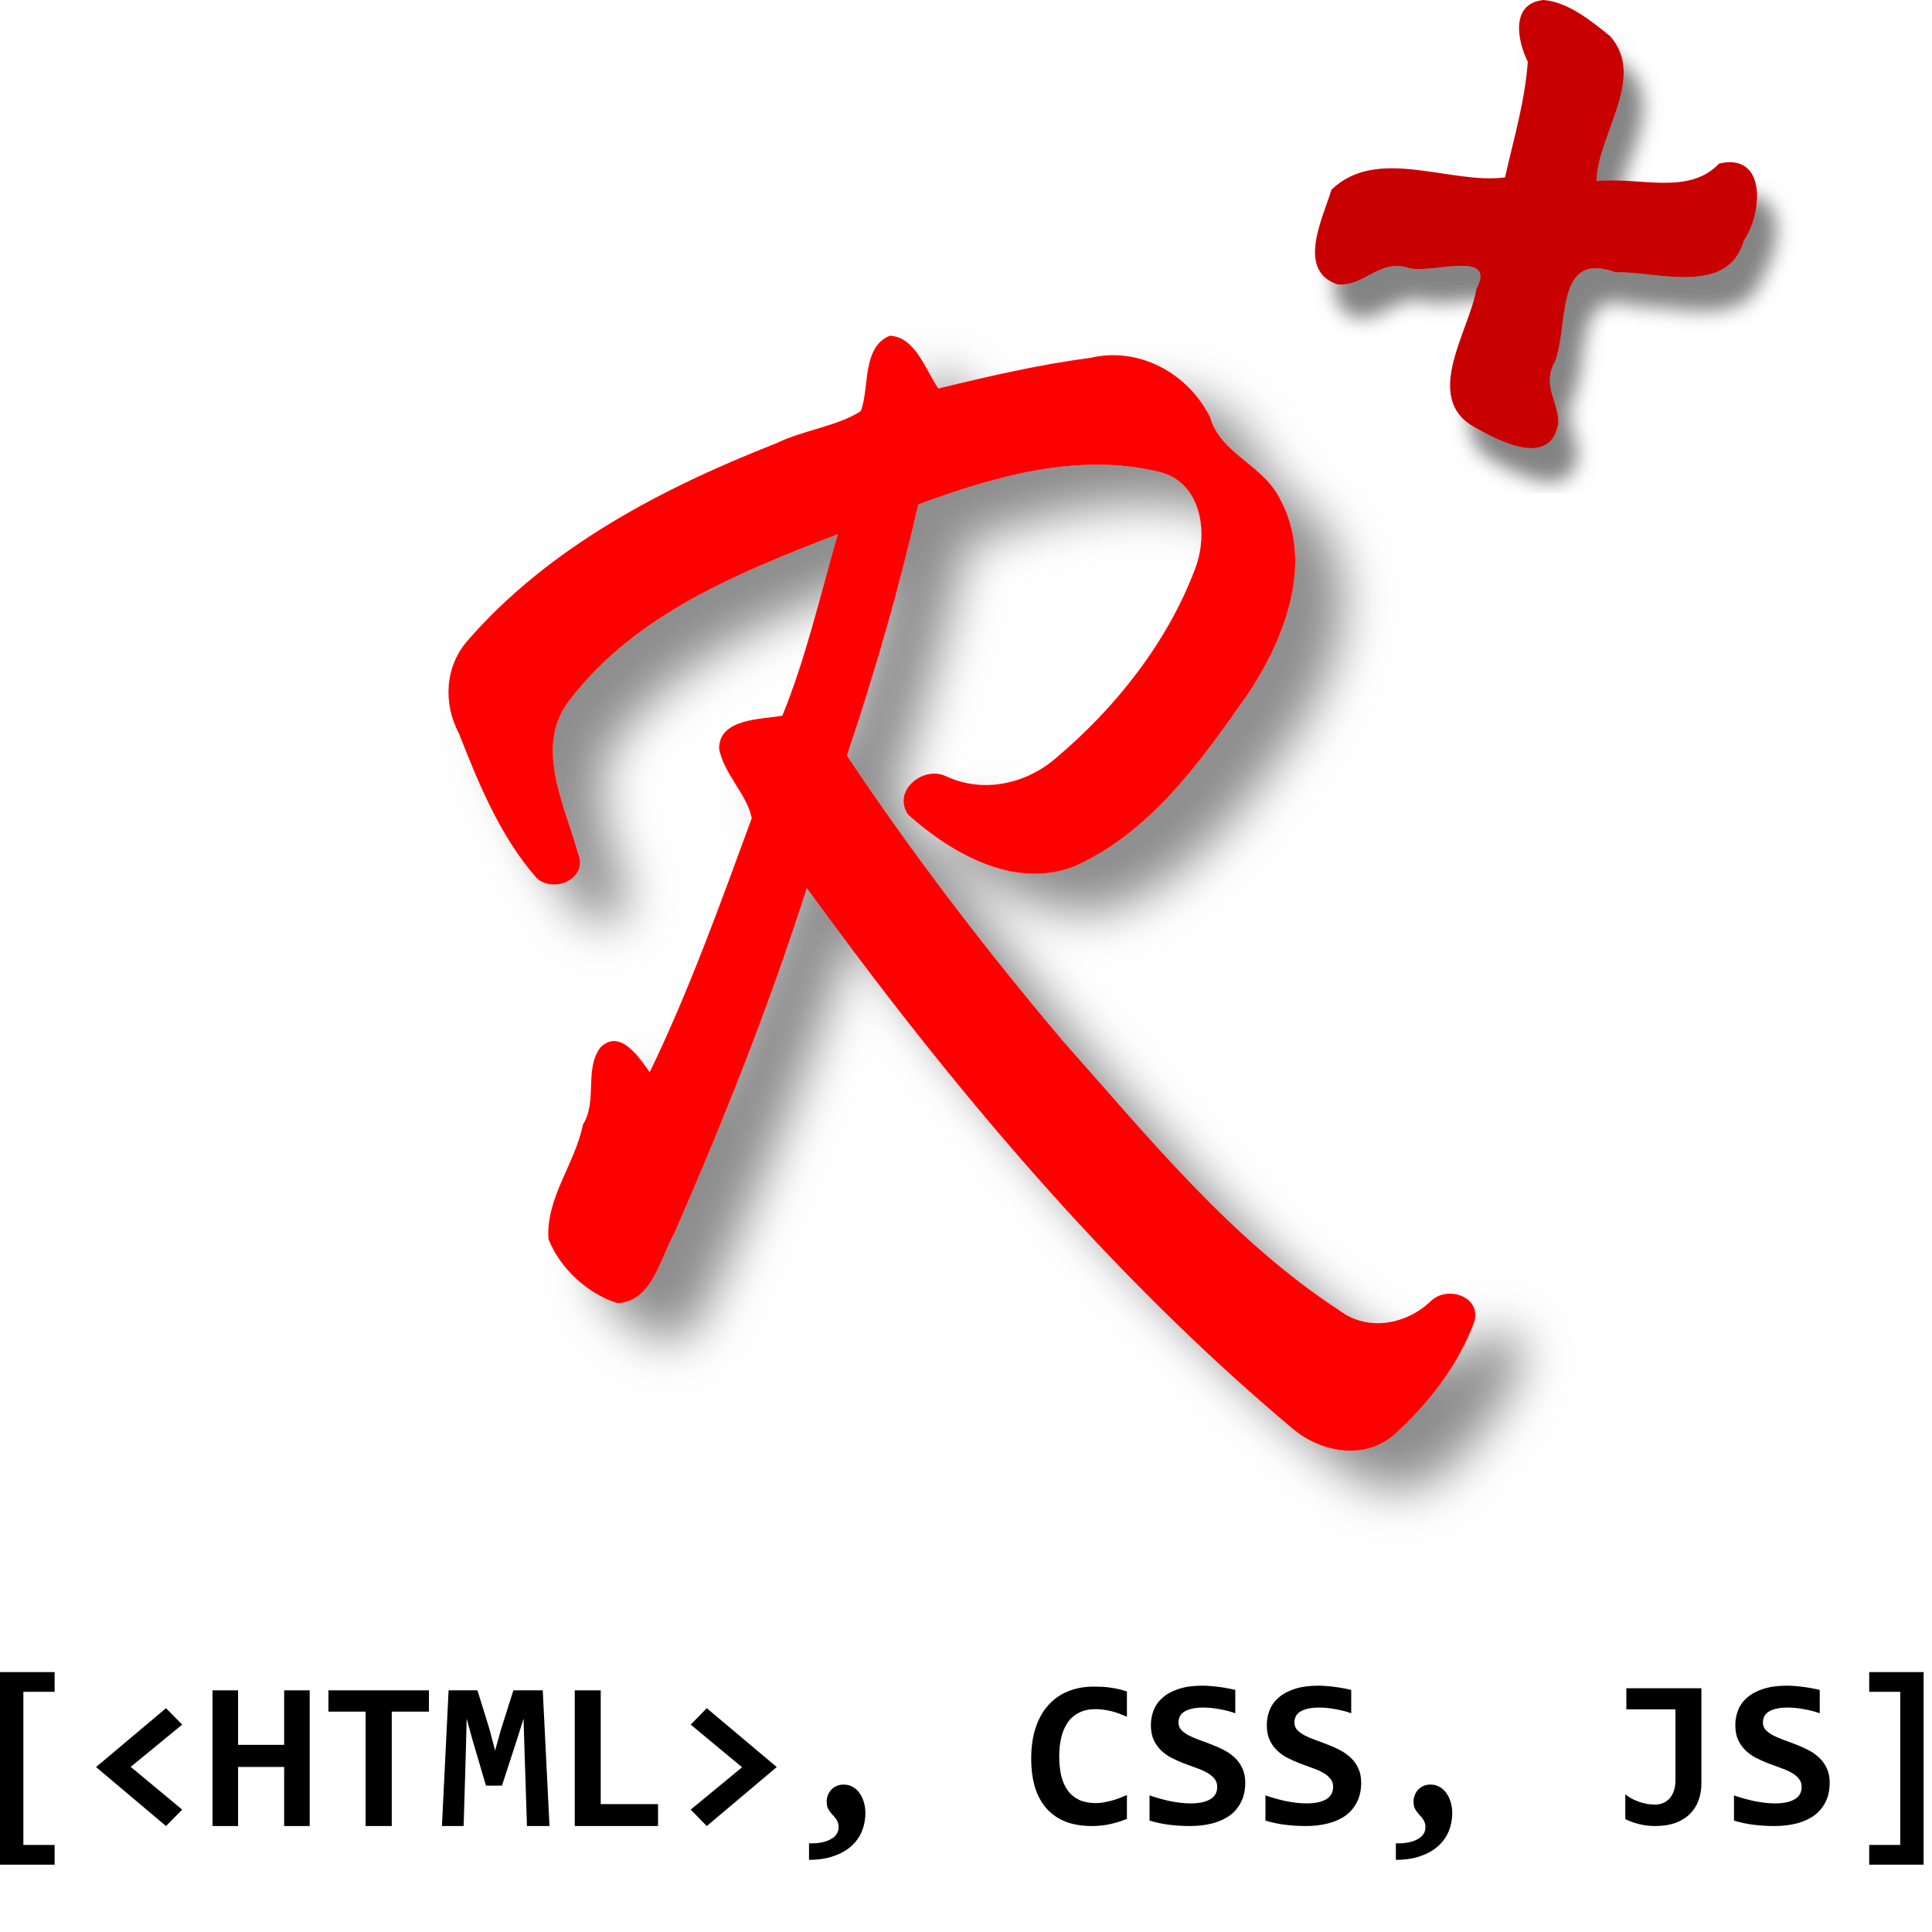
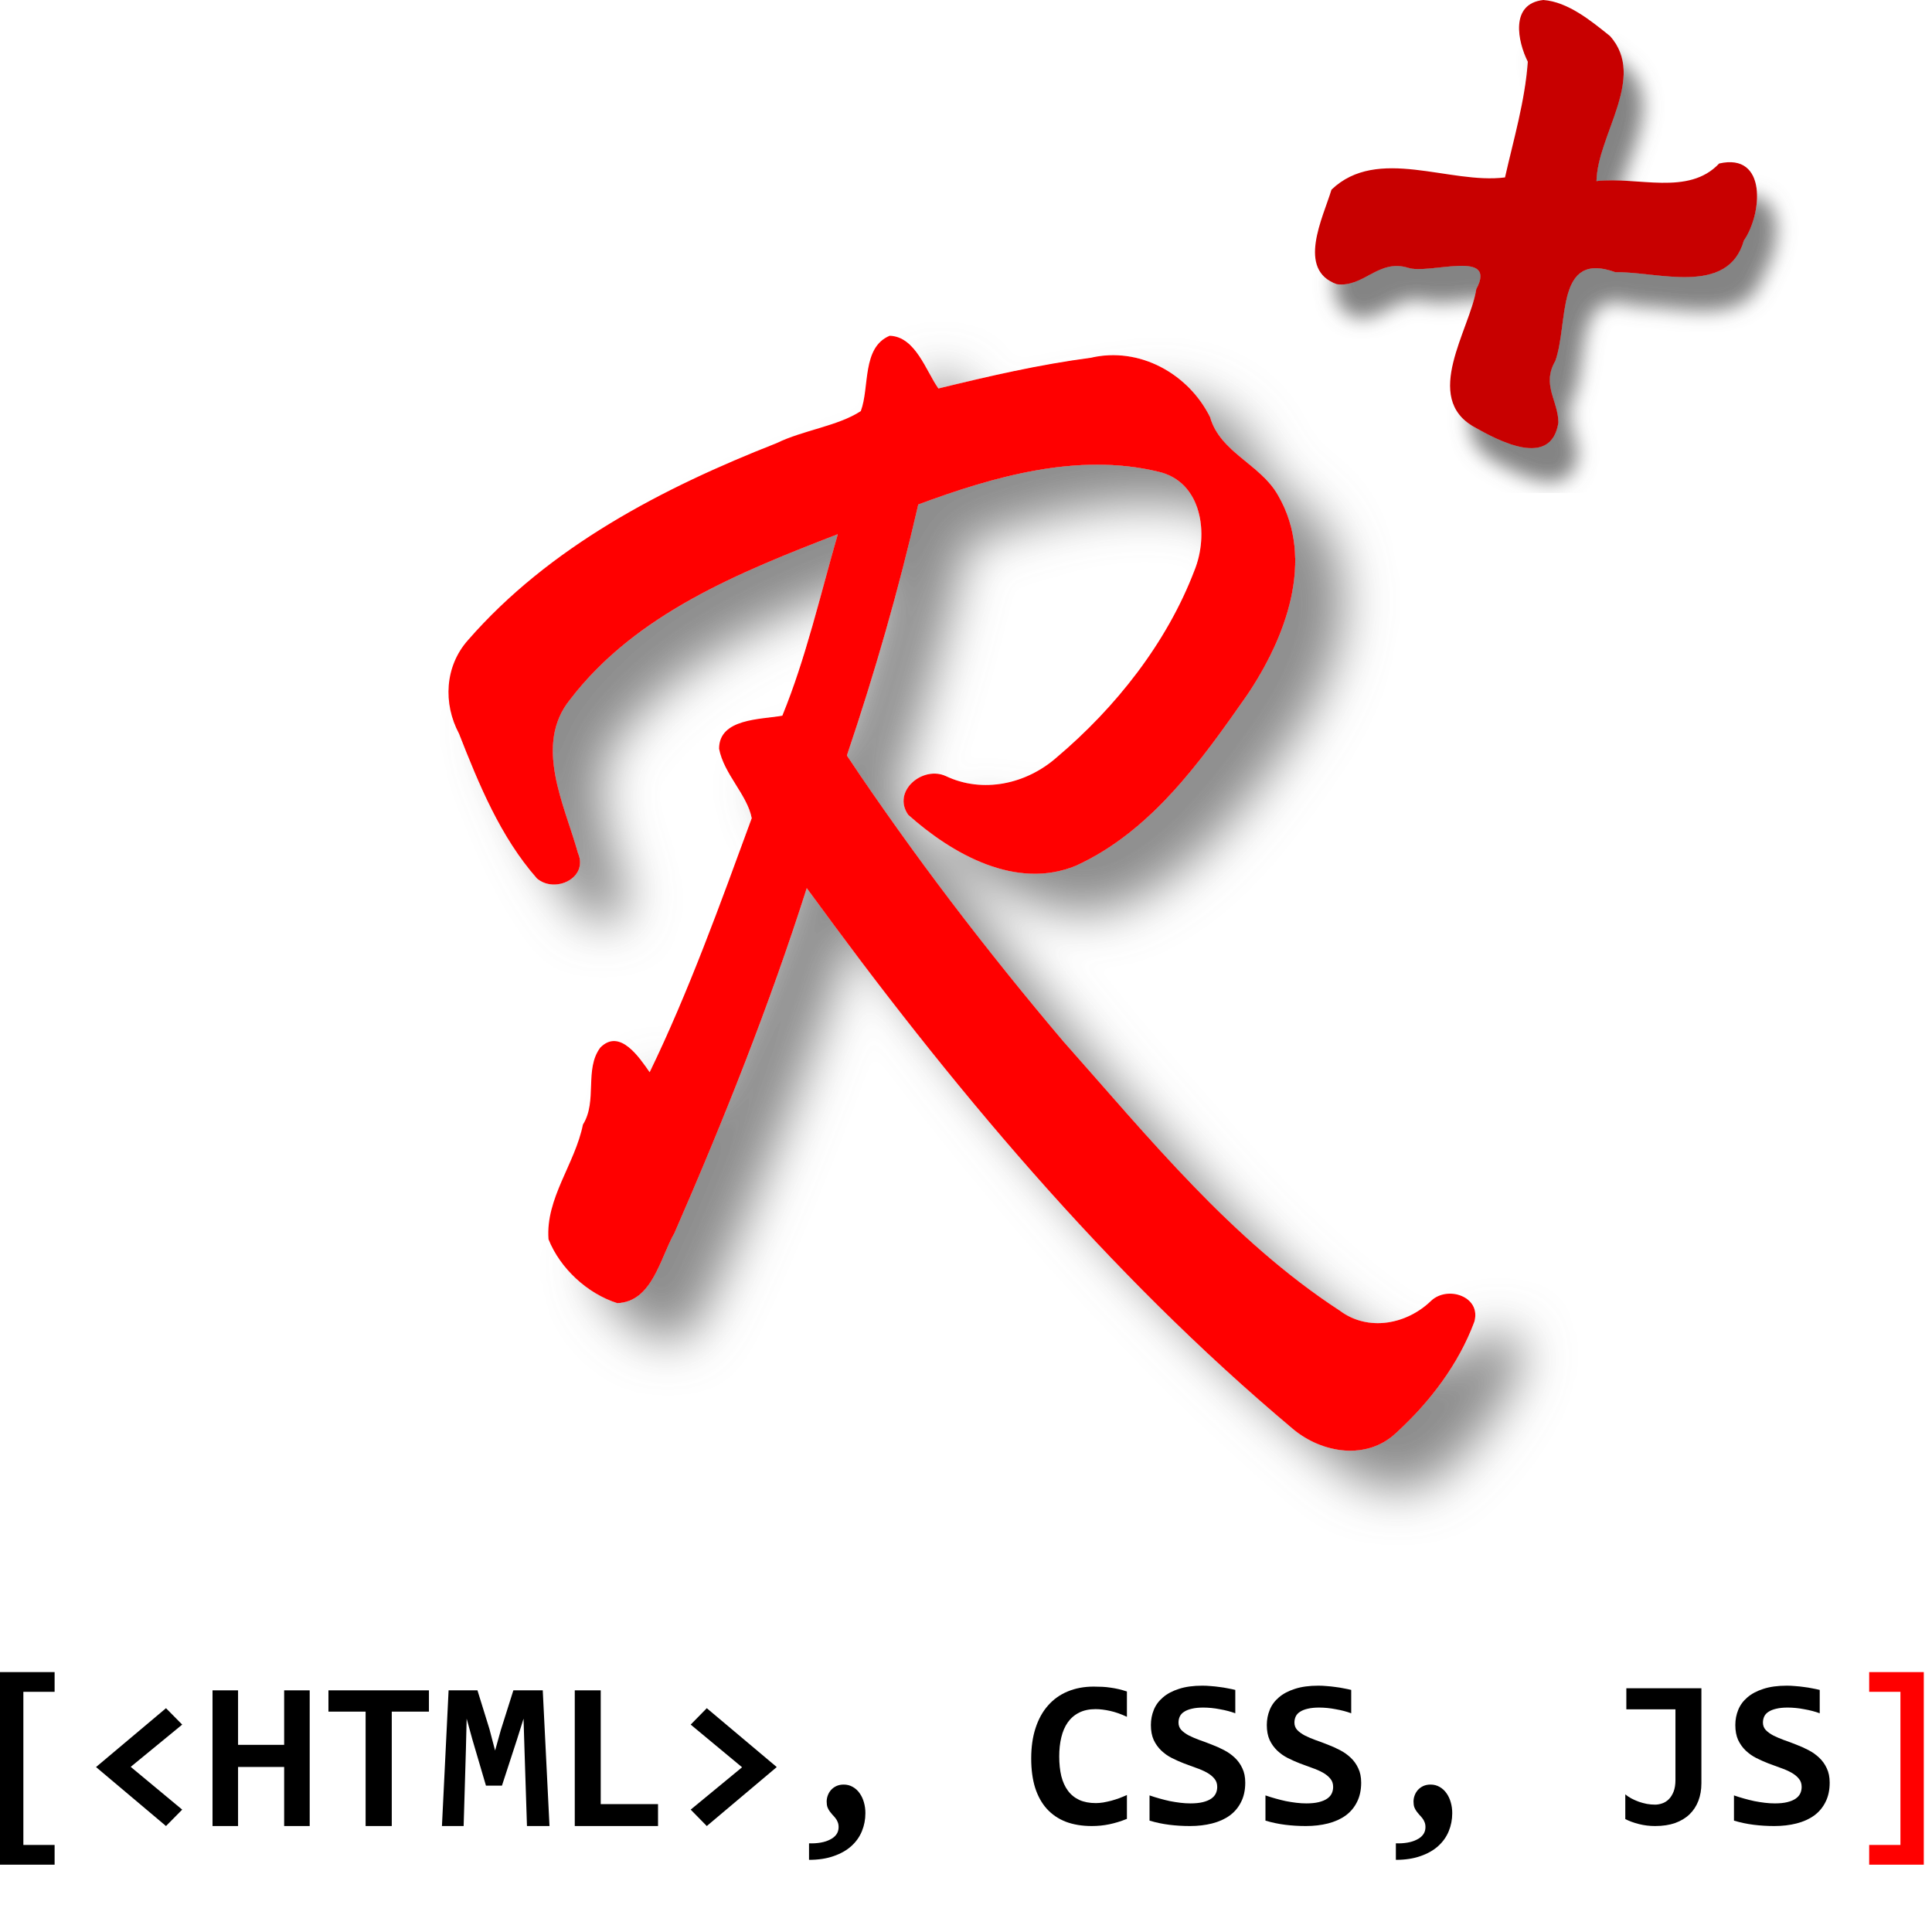
<svg xmlns="http://www.w3.org/2000/svg" xmlns:xlink="http://www.w3.org/1999/xlink" width="400" height="400" viewBox="0 0 400 400" version="1.1">
  <defs id="defs3">
    <filter id="drop-shadow" width="130%" height="120%">
      <feGaussianBlur in="SourceAlpha" stdDeviation="5" />
      <feOffset dx="10" dy="8" result="offsetblur" />
      <feFlood flood-color="rgb(128,128,128)" flood-opacity=".9" />
      <feComposite in2="offsetblur" operator="in" />
      <feMerge>
        <feMergeNode />
        <feMergeNode in="SourceGraphic" />
      </feMerge>
    </filter>
    <filter id="drop-shadow2" width="130%" height="120%">
      <feGaussianBlur in="SourceAlpha" stdDeviation="2" />
      <feOffset dx="4" dy="7" result="offsetblur" />
      <feFlood flood-color="rgb(100,100,100)" flood-opacity=".8" />
      <feComposite in2="offsetblur" operator="in" />
      <feMerge>
        <feMergeNode />
        <feMergeNode in="SourceGraphic" />
      </feMerge>
    </filter>
    <path id="text-S" d="m 19.817,20.075 c -2e-5,1.533 -0.287,2.866 -0.86,3.998 -0.559,1.132 -1.347,2.071 -2.364,2.816 -1.017,0.731 -2.228,1.275 -3.632,1.634 -1.404,0.358 -2.938,0.537 -4.6,0.537 -1.476,0 -2.902,-0.086 -4.277,-0.258 C 2.708,28.63 1.347,28.343 0,27.942 l 0,-5.223 c 0.659,0.229 1.347,0.444 2.063,0.645 0.716,0.201 1.433,0.38 2.149,0.537 0.731,0.143 1.454,0.258 2.171,0.344 0.716,0.086 1.411,0.129 2.085,0.129 1.003,10e-6 1.856,-0.086 2.558,-0.258 0.702,-0.172 1.275,-0.408 1.72,-0.709 0.444,-0.301 0.767,-0.659 0.967,-1.075 0.201,-0.416 0.301,-0.874 0.301,-1.376 -10e-6,-0.688 -0.201,-1.261 -0.602,-1.72 C 13.025,18.764 12.509,18.349 11.865,17.99 11.22,17.632 10.482,17.31 9.651,17.023 8.834,16.737 7.996,16.429 7.136,16.099 6.291,15.769 5.452,15.397 4.621,14.981 3.804,14.566 3.074,14.05 2.429,13.434 1.784,12.818 1.261,12.087 0.86,11.241 c -0.387,-0.86 -0.58,-1.891 -0.58,-3.095 0,-1.103 0.201,-2.149 0.602,-3.138 C 1.282,4.019 1.913,3.16 2.773,2.429 3.632,1.684 4.736,1.096 6.083,0.666 7.43,0.222 9.056,2.9636235e-5 10.962,-3.6376465e-7 11.521,2.9636235e-5 12.101,0.029 12.703,0.086 c 0.616,0.043 1.218,0.107 1.805,0.193 0.602,0.072 1.175,0.165 1.72,0.279 0.559,0.1 1.068,0.208 1.526,0.322 l 0,4.836 c -0.459,-0.172 -0.96,-0.33 -1.505,-0.473 -0.545,-0.143 -1.111,-0.265 -1.698,-0.365 -0.573,-0.115 -1.154,-0.201 -1.741,-0.258 -0.588,-0.057 -1.146,-0.086 -1.677,-0.086 -0.931,3e-5 -1.72,0.079 -2.364,0.236 -0.645,0.143 -1.175,0.351 -1.591,0.623 -0.416,0.258 -0.716,0.58 -0.903,0.967 -0.186,0.387 -0.279,0.817 -0.279,1.29 -1e-5,0.588 0.193,1.096 0.58,1.526 0.401,0.416 0.924,0.795 1.569,1.139 0.659,0.33 1.397,0.645 2.214,0.946 0.831,0.287 1.677,0.602 2.536,0.946 0.874,0.33 1.72,0.709 2.536,1.139 0.831,0.43 1.569,0.953 2.214,1.569 0.659,0.616 1.182,1.347 1.569,2.192 0.401,0.831 0.602,1.82 0.602,2.966" />
    <path id="text-lsb" d="m 4.6957284e-6,29.06 0,-39.871 11.306,0 0,4.084 -6.47,0 0,31.704 6.47,0 0,4.084 -11.306,0" />
-     <path id="text-rsb" d="m 0,29.06 0,-4.084 6.427,0 0,-31.704 -6.427,0 0,-4.084 11.263,0 0,39.871 -11.263,0" />
+     <use id="text-rsb" xlink:href="#text-lsb" x="-11.3" style="fill: red;" transform="scale(-1,1)" />
    <path id="text-lt" d="M 14.487,29.06 0,16.851 14.487,4.664 17.84,8.06 7.179,16.808 17.84,25.664 14.487,29.06" />
    <path id="text-H" d="m 14.831,29.06 0,-12.23 -9.543,0 0,12.23 -5.288,0 0,-28.093 5.288,0 0,11.284 9.543,0 0,-11.284 5.288,0 0,28.093 -5.288,0" />
    <path id="text-T" d="m 13.111,5.373 0,23.686 -5.416,0 0,-23.686 -7.695,0 0,-4.406 20.806,0 0,4.406 -7.695,0" />
    <path id="text-M" d="M 17.604,29.06 17.088,13.176 16.894,6.835 15.54,11.134 l -3.117,9.565 -3.31,0 L 6.298,11.134 5.116,6.835 4.965,13.047 4.492,29.06 0,29.06 1.376,0.967 l 5.975,0 2.472,7.974 1.182,4.492 1.182,-4.234 2.601,-8.232 6.083,0 L 22.268,29.06 l -4.664,0" />
    <path id="text-L" d="m 0,29.06 0,-28.093 5.373,0 0,23.557 11.865,0 0,4.535 -17.238,0" />
    <path id="text-gt" d="M 3.332,4.664 17.819,16.851 3.332,29.06 0,25.664 10.64,16.894 0,8.06 3.332,4.664" />
    <path id="text-comma" d="m 0,25.642 c 0.86,0.029 1.662,-0.021 2.407,-0.15 0.745,-0.129 1.39,-0.337 1.934,-0.623 0.559,-0.272 0.996,-0.623 1.311,-1.053 0.315,-0.43 0.473,-0.939 0.473,-1.526 -1e-5,-0.416 -0.065,-0.767 -0.193,-1.053 C 5.818,20.935 5.667,20.67 5.481,20.441 5.295,20.197 5.094,19.968 4.879,19.753 4.679,19.524 4.485,19.287 4.299,19.044 4.113,18.786 3.955,18.499 3.826,18.184 3.711,17.854 3.654,17.46 3.654,17.002 c -10e-6,-0.444 0.079,-0.874 0.236,-1.29 0.158,-0.43 0.387,-0.81 0.688,-1.139 0.301,-0.33 0.666,-0.595 1.096,-0.795 0.444,-0.201 0.946,-0.301 1.505,-0.301 0.702,10e-6 1.333,0.165 1.891,0.494 0.559,0.315 1.032,0.752 1.419,1.311 0.387,0.545 0.681,1.175 0.881,1.891 0.201,0.702 0.301,1.44 0.301,2.214 -2e-5,1.333 -0.244,2.586 -0.731,3.761 -0.487,1.175 -1.218,2.2 -2.192,3.074 C 7.774,27.097 6.556,27.785 5.094,28.286 3.647,28.802 1.949,29.06 0,29.06 l 0,-3.418" />
    <path id="text-C" d="m 19.817,27.577 c -1.247,0.502 -2.457,0.874 -3.632,1.118 -1.161,0.244 -2.371,0.365 -3.632,0.365 -2.02,0 -3.812,-0.294 -5.373,-0.881 C 5.631,27.577 4.32,26.688 3.246,25.513 2.185,24.338 1.376,22.884 0.817,21.15 0.272,19.402 -9.9994975e-6,17.374 0,15.067 -9.9994975e-6,12.703 0.301,10.604 0.903,8.77 c 0.602,-1.848 1.462,-3.403 2.579,-4.664 1.118,-1.275 2.472,-2.243 4.062,-2.902 1.605,-0.673 3.403,-1.01 5.395,-1.01 0.645,3e-5 1.247,0.014 1.805,0.043 0.573,0.029 1.132,0.086 1.676,0.172 0.544,0.072 1.096,0.172 1.655,0.301 0.559,0.129 1.139,0.294 1.741,0.494 l 0,5.245 c -1.218,-0.573 -2.379,-0.982 -3.482,-1.225 -1.103,-0.244 -2.106,-0.365 -3.009,-0.365 -1.333,3e-5 -2.472,0.244 -3.417,0.731 -0.946,0.473 -1.727,1.146 -2.343,2.02 -0.602,0.86 -1.046,1.891 -1.333,3.095 -0.287,1.189 -0.43,2.5 -0.43,3.933 -10e-6,1.519 0.143,2.88 0.43,4.084 0.301,1.189 0.759,2.2 1.376,3.031 0.616,0.831 1.404,1.469 2.364,1.913 0.96,0.43 2.099,0.645 3.417,0.645 0.473,10e-6 0.982,-0.043 1.526,-0.129 0.559,-0.1 1.118,-0.222 1.676,-0.365 0.573,-0.158 1.132,-0.337 1.677,-0.537 0.559,-0.215 1.075,-0.43 1.548,-0.645 l 0,4.944" />
    <path id="text-J" d="m 15.755,20.226 c -2e-5,1.318 -0.208,2.522 -0.623,3.611 -0.416,1.089 -1.025,2.02 -1.827,2.794 -0.802,0.774 -1.798,1.376 -2.988,1.806 -1.189,0.416 -2.572,0.623 -4.148,0.623 -1.161,0 -2.278,-0.136 -3.353,-0.408 C 1.741,28.379 0.802,28.035 0,27.62 l 0,-5.116 c 0.358,0.301 0.774,0.58 1.247,0.838 0.487,0.258 1.003,0.487 1.548,0.688 0.544,0.186 1.103,0.337 1.677,0.451 0.573,0.1 1.139,0.15 1.698,0.15 0.473,0 0.96,-0.086 1.462,-0.258 0.516,-0.172 0.974,-0.459 1.376,-0.86 0.401,-0.401 0.731,-0.924 0.989,-1.569 0.258,-0.659 0.387,-1.469 0.387,-2.429 l 0,-14.616 -10.167,0 0,-4.363 15.54,0 0,19.688" />
  </defs>
  <g id="main">
    <path id="main-R" style="fill:#ff0000;filter:url(#drop-shadow)" d="m 184.192,69.518 c -5.789,2.435 -4.112,10.652 -5.969,15.594 -4.736,3.109 -11.951,3.949 -17.435,6.636 -23.54,9.239 -47.053,21.452 -63.909,40.802 -4.796,5.398 -5.171,13.106 -1.847,19.347 4.154,10.594 8.594,21.404 16.128,29.966 3.694,3.2 10.765,-0.042 8.5,-5.281 -2.754,-9.963 -9.23,-22.378 -1.594,-31.781 13.617,-17.747 35.081,-26.32 55.375,-34.188 -3.609,12.525 -6.609,25.746 -11.469,37.563 -4.438,0.803 -13.104,0.535 -13.094,6.844 1.012,5.282 5.858,9.55 6.757,14.379 -6.452,17.63 -13.159,36.208 -21.132,52.59 -2.089,-2.984 -6.178,-9.188 -10.219,-5.094 -3.354,4.499 -0.535,11.056 -3.594,15.938 -1.629,8.136 -7.764,15.261 -7.125,23.75 2.412,6.045 8.033,11.241 14.219,13.219 7.311,-0.227 8.943,-9.459 11.875,-14.539 10.175,-23.317 19.643,-47.093 27.375,-71.367 29.58,40.579 62.123,79.616 100.625,111.937 6,5.062 15.384,6.619 21.469,0.781 6.919,-6.309 12.892,-14.205 16.125,-22.969 1.456,-5.226 -5.516,-7.535 -8.937,-4.344 -5.017,4.878 -13.016,6.463 -18.906,2.062 -22.454,-14.645 -39.711,-36.02 -57.358,-55.881 -15.924,-18.827 -30.977,-38.487 -44.704,-59.056 5.758,-17.079 10.754,-34.398 14.781,-51.969 15.604,-5.784 32.963,-10.794 49.594,-6.813 9.234,2.039 10.59,13.082 7.562,20.5 -5.706,14.973 -16.321,28.38 -28.531,38.688 -6.279,5.523 -15.293,7.482 -22.938,3.844 -4.828,-2.203 -11.207,3.166 -7.781,8.031 9.121,8.134 22.34,15.651 34.75,10.531 15.565,-7.113 25.92,-21.727 35.438,-35.344 7.912,-11.734 14.143,-27.966 6.406,-41.313 -3.677,-6.535 -11.968,-8.84 -14.094,-16.219 -4.485,-9.011 -14.644,-14.651 -24.712,-12.286 -10.605,1.39 -21.133,3.818 -31.538,6.349 -2.578,-3.645 -4.753,-10.757 -10.094,-10.906 z" />
    <path style="fill:#c80000;filter:url(#drop-shadow2)" id="main-plus" d="m 319.541,0 c -7.01,0.758 -5.284,8.679 -3.224,12.782 -0.581,8.142 -2.933,16.025 -4.721,23.951 -11.513,1.472 -26.375,-6.591 -35.926,2.533 -1.782,5.875 -7.257,16.583 1.094,19.575 5.662,0.743 8.625,-5.343 14.852,-3.365 4.463,1.356 18.481,-3.939 14.028,4.378 -1.29,8.431 -11.289,22.471 -0.381,28.581 4.957,2.814 15.882,8.66 17.388,-0.921 -0.022,-4.61 -3.519,-7.807 -0.633,-12.782 2.794,-7.88 -0.034,-22.898 12.436,-18.366 8.419,-0.226 23.312,5.078 26.599,-6.564 3.798,-5.437 4.882,-18.251 -5.124,-15.948 -6.349,6.763 -16.906,2.667 -25.39,3.627 0.222,-9.624 10.415,-21.417 2.821,-29.996 -3.961,-3.192 -8.732,-7.097 -13.818,-7.485 z" />
  </g>
  <g id="text" transform="translate(0,357)">
    <use xlink:href="#text-lsb" x="0" />
    <use xlink:href="#text-lt" x="19.882" y="-8" />
    <use xlink:href="#text-H" x="44" y="-8" />
    <use xlink:href="#text-T" x="68" y="-8" />
    <use xlink:href="#text-M" x="91.5" y="-8" />
    <use xlink:href="#text-L" x="119" y="-8" />
    <use xlink:href="#text-gt" x="143" y="-8" />
    <use xlink:href="#text-comma" x="167.5" y="-1" />
    <use xlink:href="#text-C" x="213.5" y="-8" />
    <use xlink:href="#text-S" x="238" y="-8" />
    <use xlink:href="#text-S" x="262" y="-8" />
    <use xlink:href="#text-comma" x="289" y="-1" />
    <use xlink:href="#text-J" x="336.5" y="-8" />
    <use xlink:href="#text-S" x="359" y="-8" />
    <use xlink:href="#text-rsb" x="387" />
  </g>
</svg>
